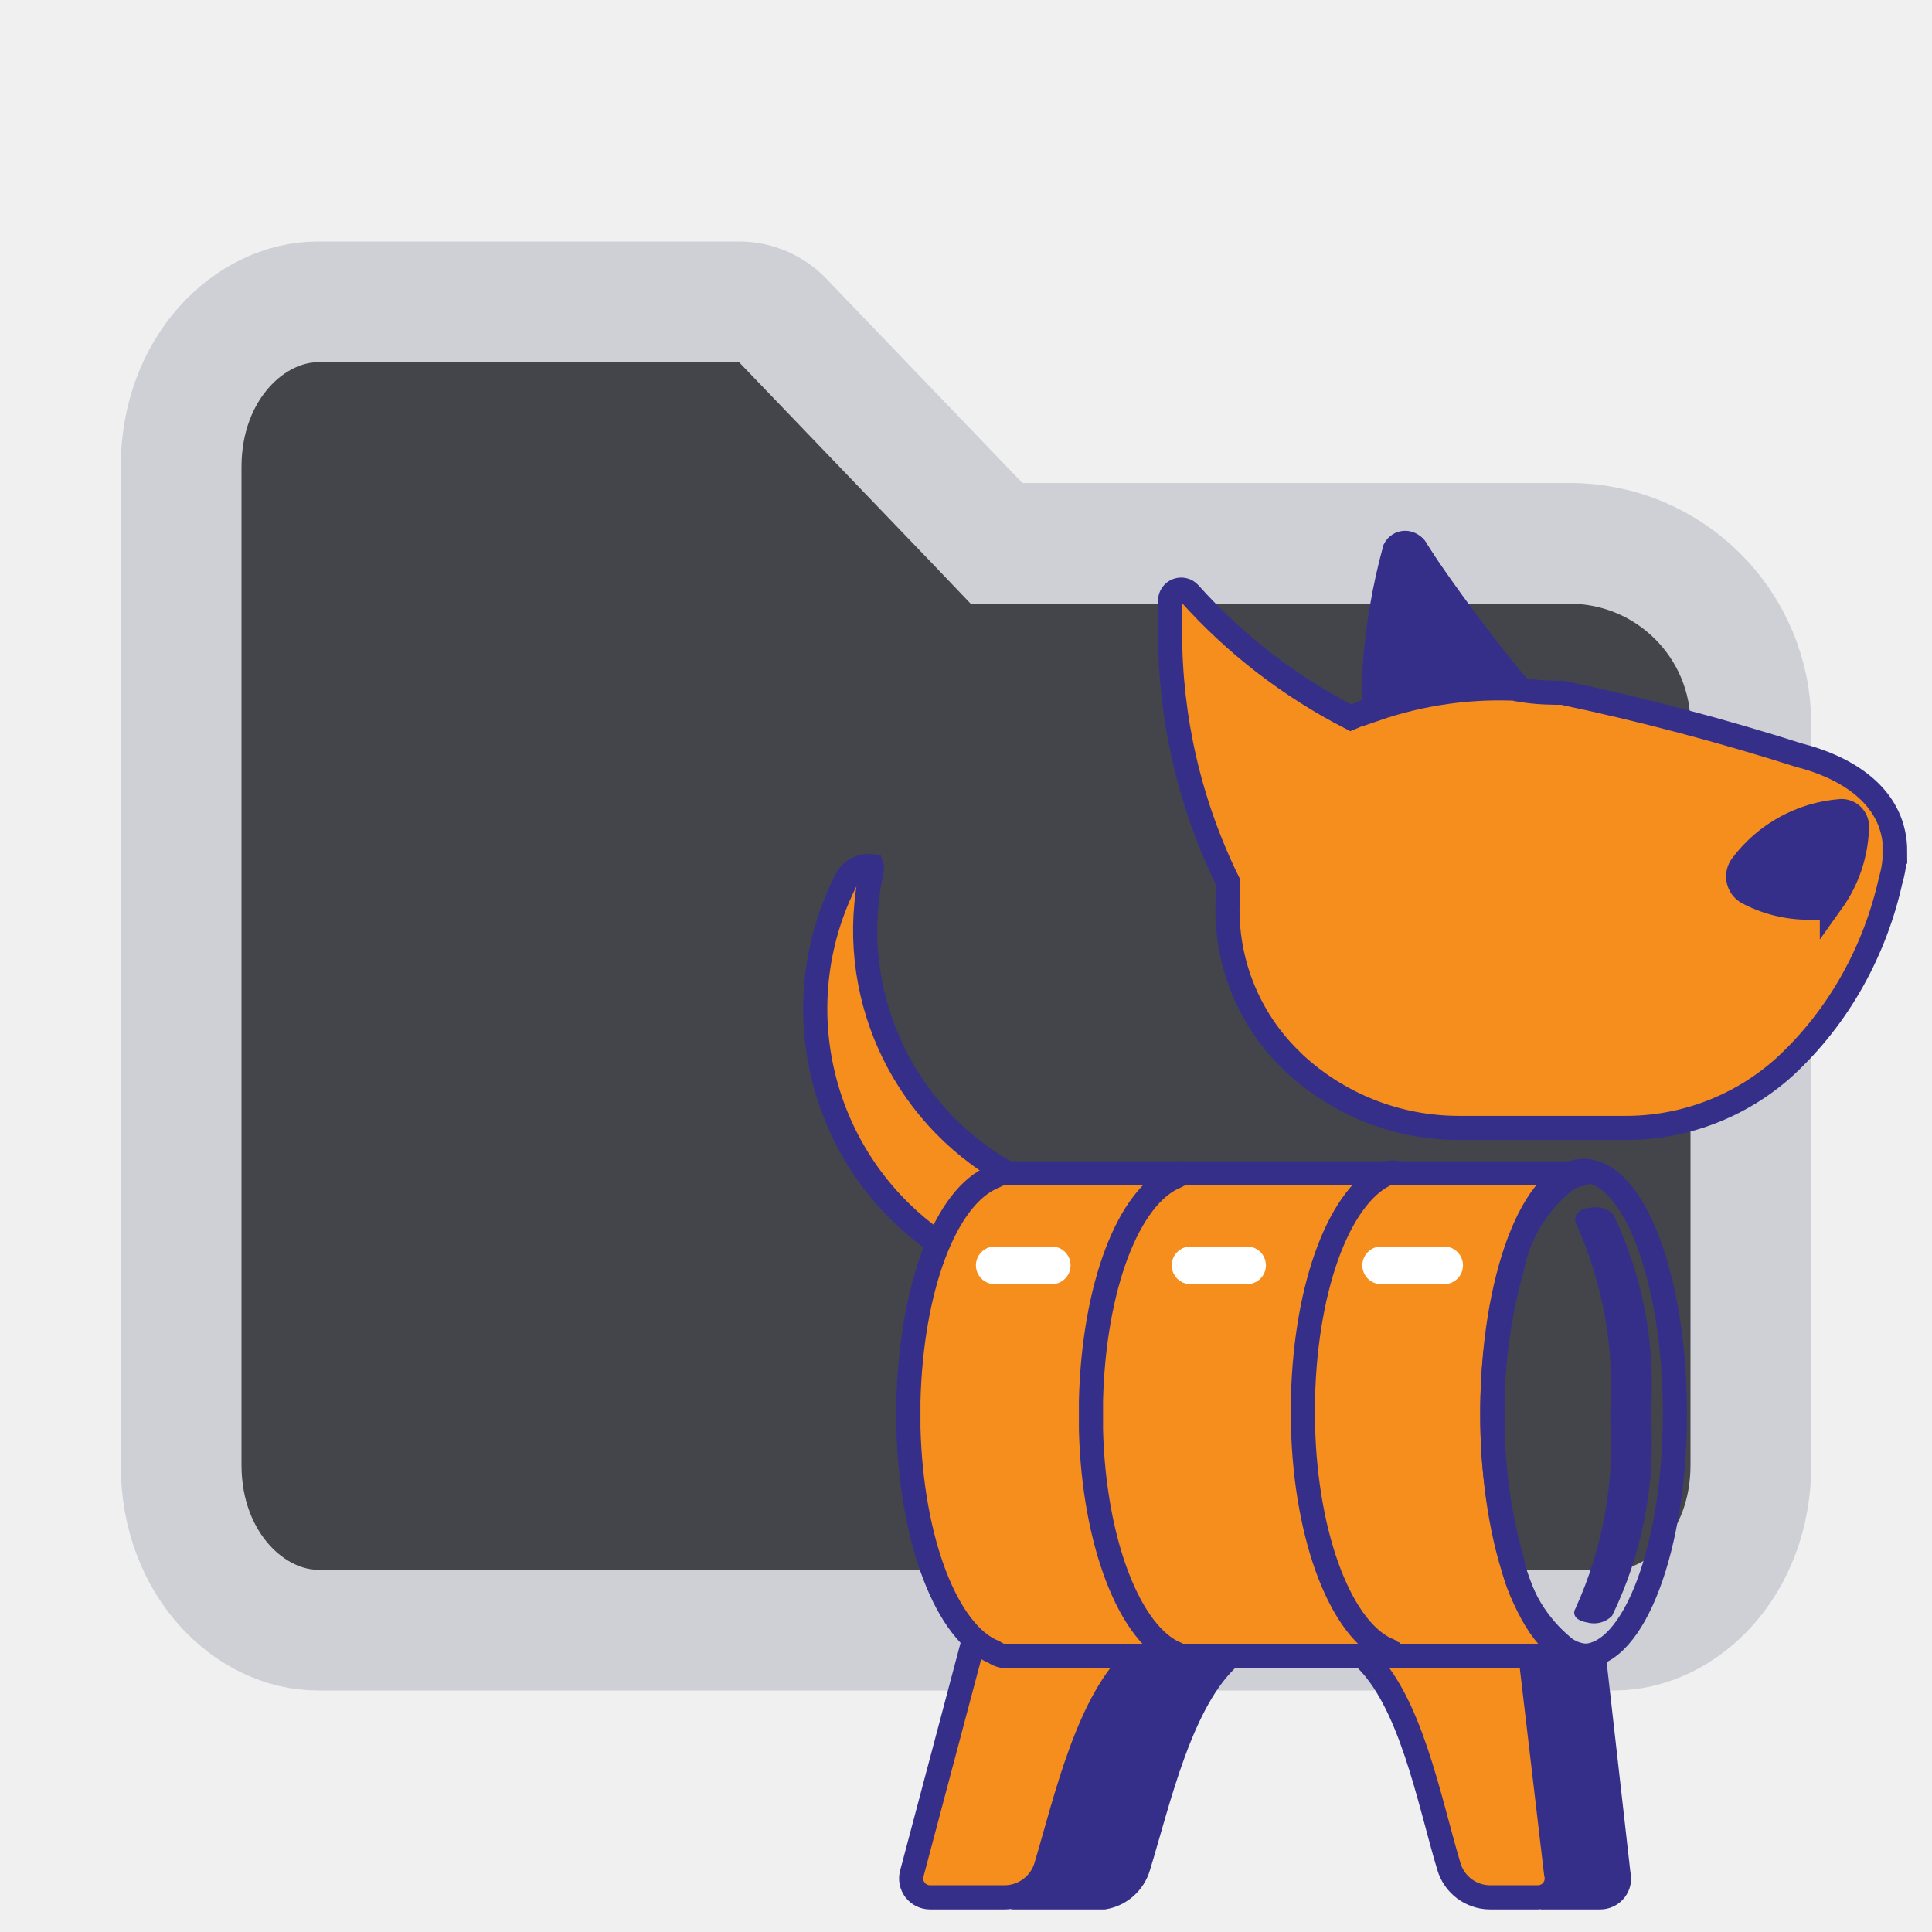
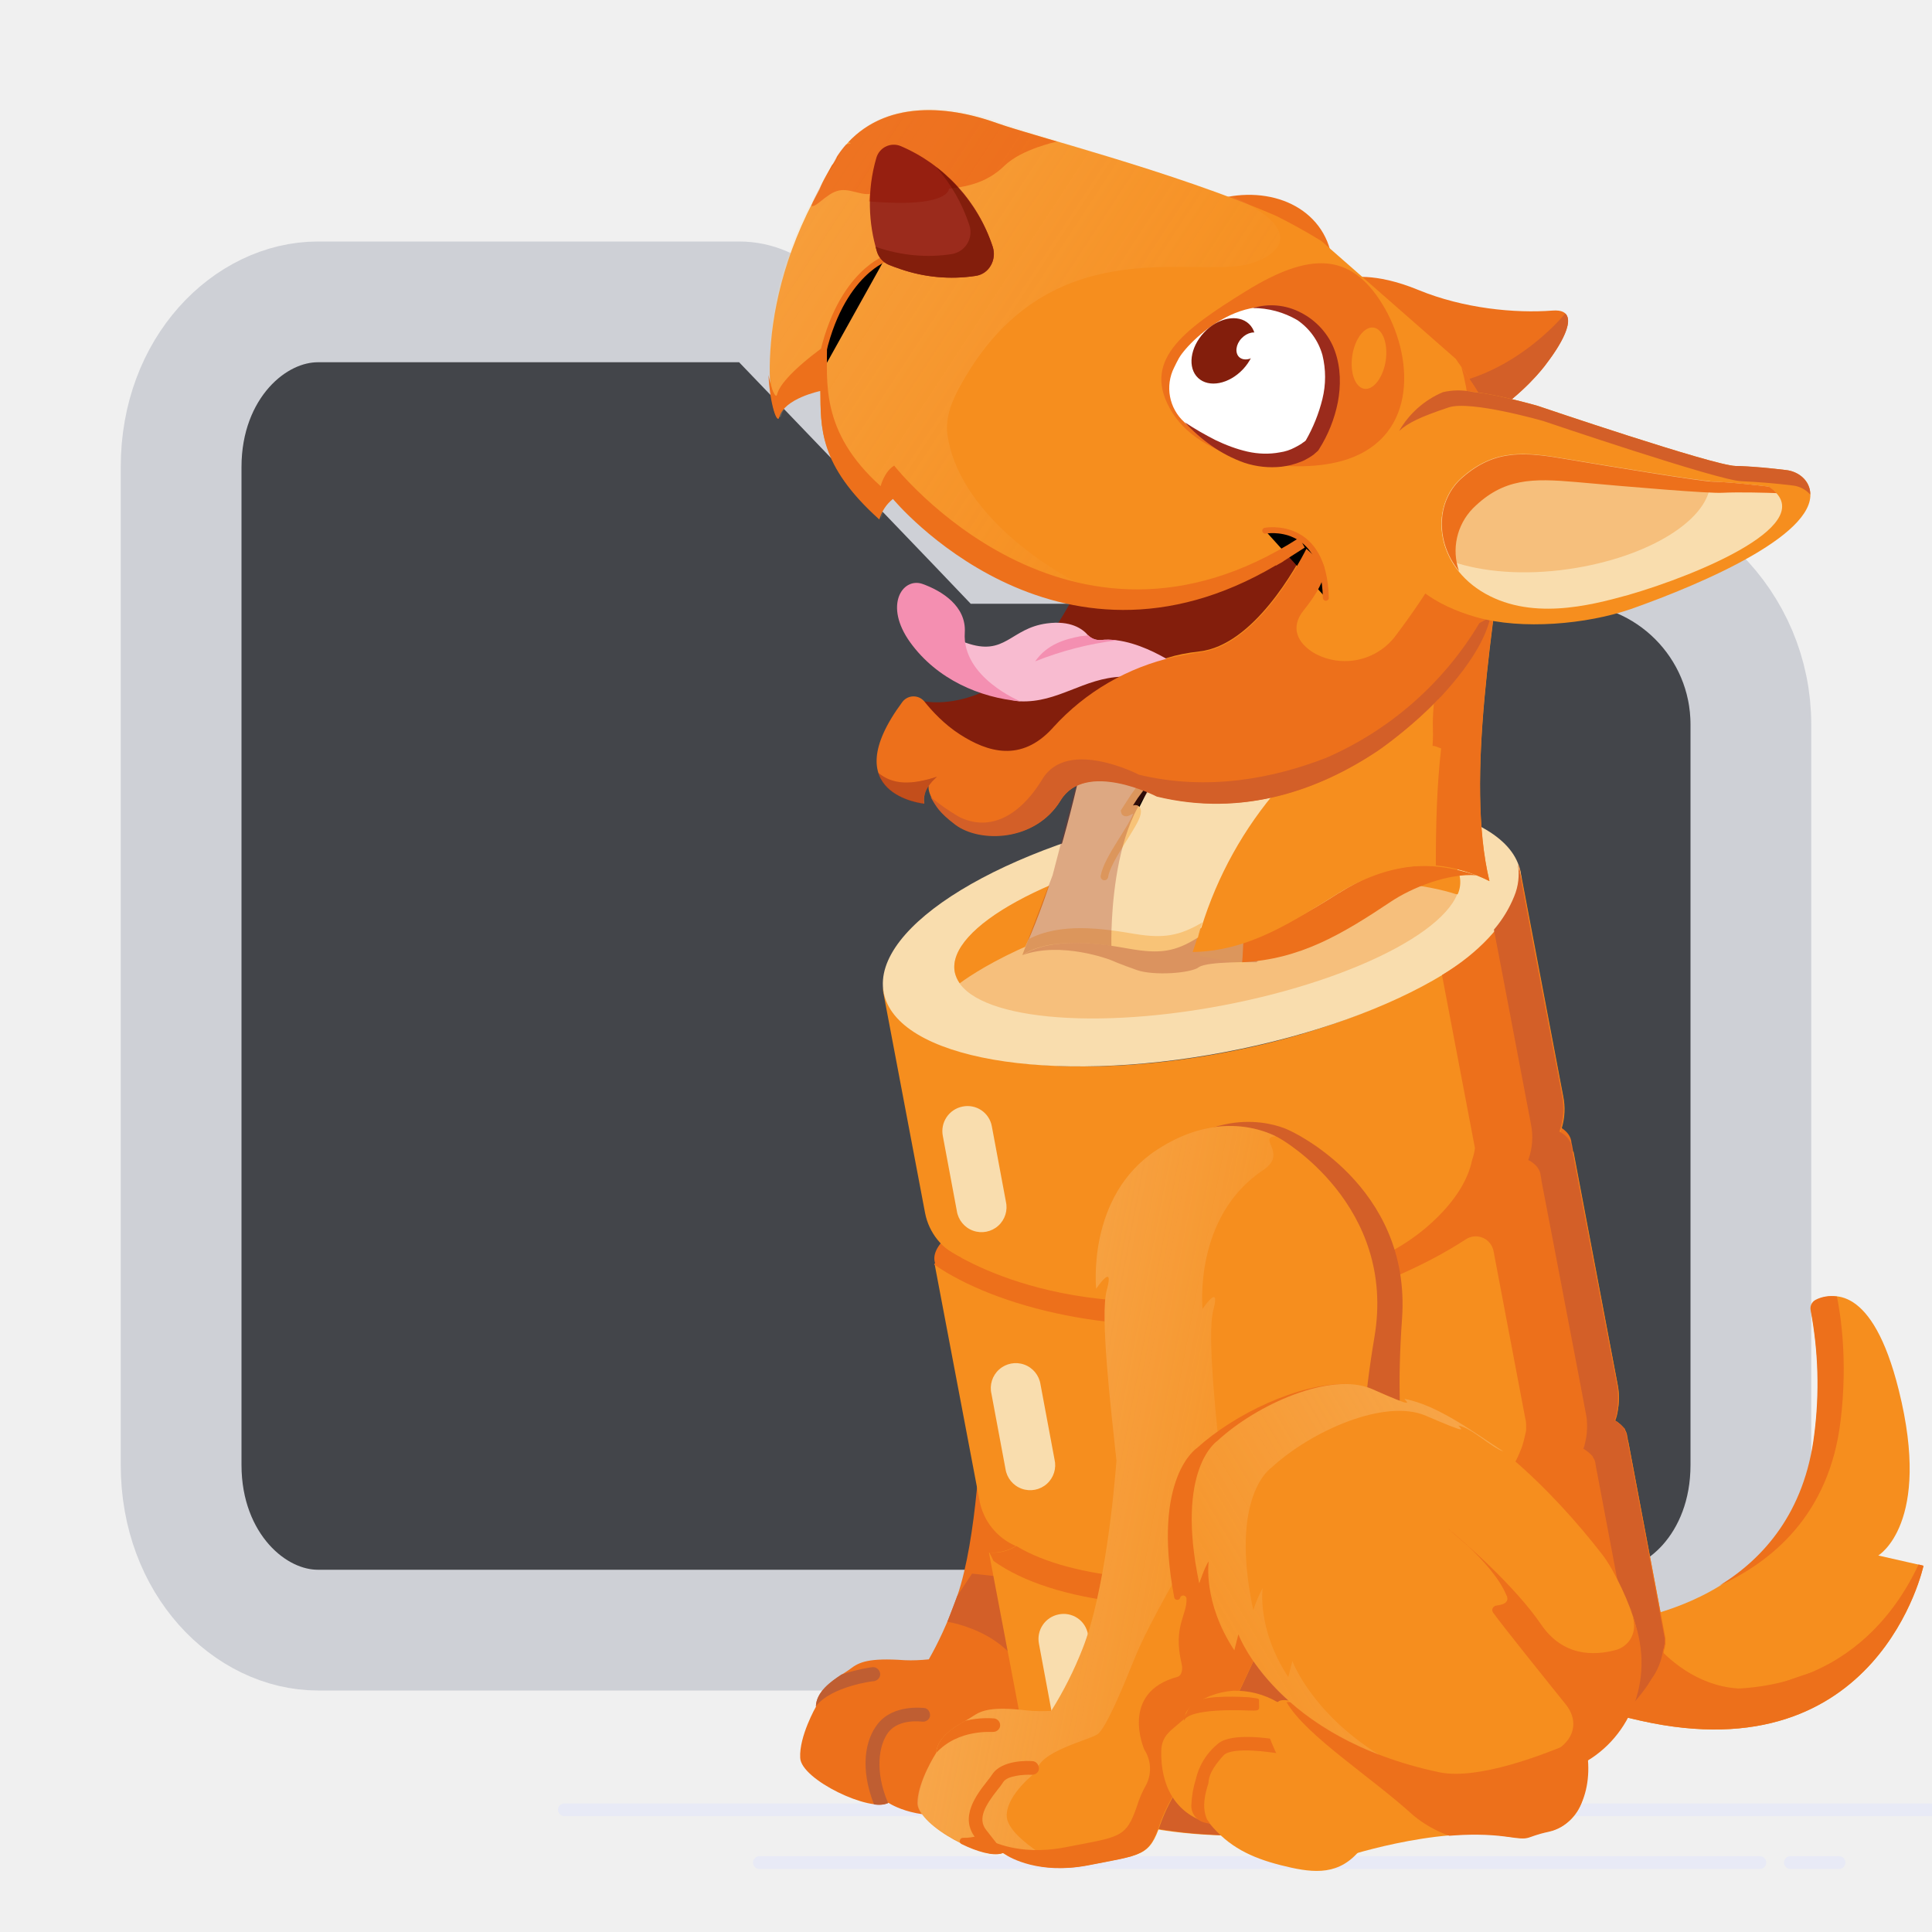
<svg xmlns="http://www.w3.org/2000/svg" viewBox="0 0 16 16" height="16" width="16">
+   <defs>
+     <linearGradient id="c" x1="104.325" y1="264.568" x2="149.004" y2="238.146" gradientUnits="userSpaceOnUse" gradientTransform="translate(4.608 -.503) scale(.05316)">
+       <stop stop-color="#F9DDAE" stop-opacity=".1" />
+       <stop offset="1" stop-color="#F9DDAE" stop-opacity=".3" />
+     </linearGradient>
+     <linearGradient id="b" x1="102.976" y1="244.819" x2="66.21" y2="237.789" gradientUnits="userSpaceOnUse" gradientTransform="translate(4.608 -.503) scale(.05316)">
+       <stop stop-color="#F9DDAE" stop-opacity=".1" />
+       <stop offset="1" stop-color="#F9DDAE" stop-opacity=".3" />
+     </linearGradient>
+     <linearGradient id="a" x1="103.921" y1="82.258" x2="39.672" y2="40.201" gradientUnits="userSpaceOnUse" gradientTransform="translate(4.608 -.503) scale(.05316)">
+       <stop stop-color="#F9DDAE" stop-opacity="0" />
+       <stop offset="1" stop-color="#F9DDAE" stop-opacity=".2" />
+     </linearGradient>
+   </defs>
  <path d="m8.106 4.346.147.154H13A1.5 1.5 0 0 1 14.5 6v6.133c0 .82-.568 1.367-1.133 1.367H2.633c-.565 0-1.133-.547-1.133-1.367V3.867c0-.82.568-1.367 1.133-1.367h3.489a.5.5 0 0 1 .36.154l1.624 1.692Z" fill="#43454A" stroke="#CED0D6" />
-   <path class="cls-1" d="M8.335 9.713a2.308 2.308 0 0 1-1.116-2.504.056.056 0 0 0 0-.036.208.208 0 0 0-.204.1 2.356 2.356 0 0 0 .8 3.052.828.828 0 0 1 .52-.612z" style="fill:#f68e1e;stroke:#362f8a;stroke-width:.2px;stroke-miterlimit:10" />
-   <path class="cls-2" d="M13.199 13.713h-.612l.264 2h.4a.156.156 0 0 0 .152-.196zm-4.496 1.744a.356.356 0 0 1-.328.256h.768a.36.36 0 0 0 .284-.252c.168-.548.352-1.384.76-1.744h-.732c-.408.356-.596 1.196-.752 1.74z" style="fill:#362f8a;stroke:#362f8a;stroke-width:.2px;stroke-miterlimit:10" />
-   <path class="cls-1" d="M12.675 13.713h-1.392c.4.36.552 1.2.716 1.744a.356.356 0 0 0 .34.256h.4a.156.156 0 0 0 .148-.196zm-4.572-.276-.552 2.08a.156.156 0 0 0 .152.196h.62a.36.36 0 0 0 .34-.256c.164-.548.348-1.384.76-1.744z" style="fill:#f68e1e;stroke:#362f8a;stroke-width:.2px;stroke-miterlimit:10" />
-   <path class="cls-1" d="M12.519 12.913a4.332 4.332 0 0 1-.16-1.2 4.364 4.364 0 0 1 .16-1.2 1.232 1.232 0 0 1 .444-.736.336.336 0 0 1 .188-.06H8.303a.24.24 0 0 0-.072.028c-.4.16-.684.92-.708 1.856v.224c.024.936.32 1.7.708 1.856a.204.204 0 0 0 .072.032h4.848a.336.336 0 0 1-.188-.06 1.232 1.232 0 0 1-.444-.74z" style="fill:#f68e1e;stroke:#362f8a;stroke-width:.2px;stroke-miterlimit:10" />
-   <path class="cls-3" d="M13.183 10.113a3.296 3.296 0 0 1 .288 1.6 3.296 3.296 0 0 1-.288 1.6" style="fill:none;stroke:#362f8a;stroke-width:.2px;stroke-miterlimit:10" />
-   <path class="cls-1" d="M15.695 7.053c0-.436-.364-.688-.8-.8a20.172 20.172 0 0 0-1.956-.516c-.08 0-.204 0-.348-.024a14 14 0 0 1-.868-1.164.096.096 0 0 0-.172 0 5.08 5.08 0 0 0-.168.996 2.084 2.084 0 0 0 0 .316l-.196.084A4.62 4.62 0 0 1 9.85 4.913a.092.092 0 0 0-.16.06v.26a4.684 4.684 0 0 0 .48 2.072v.104a1.732 1.732 0 0 0 .532 1.38l.02.02a2 2 0 0 0 1.356.532h1.368a1.96 1.96 0 0 0 1.336-.508 2.896 2.896 0 0 0 .564-.72 3.052 3.052 0 0 0 .312-.824.8.8 0 0 0 .032-.172v-.064zm-.524.4a.148.148 0 0 1-.108.064h-.08a1.084 1.084 0 0 1-.508-.124.152.152 0 0 1-.048-.228 1.132 1.132 0 0 1 .82-.448.128.128 0 0 1 .132.128 1.116 1.116 0 0 1-.208.624z" style="fill:#f68e1e;stroke:#362f8a;stroke-width:.2px;stroke-miterlimit:10" />
-   <path class="cls-4" d="M15.17 7.469a.148.148 0 0 1-.107.064h-.08a1.084 1.084 0 0 1-.508-.124.152.152 0 0 1-.048-.228 1.132 1.132 0 0 1 .82-.448.128.128 0 0 1 .132.128 1.116 1.116 0 0 1-.208.608z" style="fill:#362f8a;stroke-width:.4" />
-   <path class="cls-5" d="M11.935 10.633h-.472a.156.156 0 1 1 0-.308h.472a.156.156 0 1 1 0 .308zm-1.632 0h-.468a.156.156 0 0 1 0-.308h.468a.156.156 0 1 1 0 .308zm-1.568 0h-.472a.156.156 0 1 1 0-.308h.472a.156.156 0 0 1 0 .308z" style="fill:#fff;stroke-width:.4" />
-   <path class="cls-2" d="M11.735 4.56a.092.092 0 0 0-.168 0 7.908 7.908 0 0 0-.18 1.313 3.152 3.152 0 0 1 1.2-.168 8.46 8.46 0 0 1-.852-1.144z" style="fill:#362f8a;stroke:#362f8a;stroke-width:.2px;stroke-miterlimit:10" />
-   <path class="cls-3" d="M11.567 9.713a.204.204 0 0 0-.064 0c-.4.16-.688.92-.712 1.856v.244c.024.936.324 1.7.712 1.856a.176.176 0 0 0 .068.032M9.815 9.713a.24.24 0 0 0-.072.028c-.4.16-.684.92-.708 1.856v.244c.024.936.324 1.7.708 1.856a.204.204 0 0 0 .072.032" style="fill:none;stroke:#362f8a;stroke-width:.2px;stroke-miterlimit:10" />
-   <ellipse class="cls-3" cx="13.115" cy="11.705" rx=".756" ry="2.008" style="fill:none;stroke:#362f8a;stroke-width:.2px;stroke-miterlimit:10" />
-   <path class="cls-4" d="M13.363 10.06a.212.212 0 0 0-.208-.055c-.064 0-.108.048-.108.084a.052.052 0 0 0 0 .032 3.296 3.296 0 0 1 .288 1.6 3.296 3.296 0 0 1-.288 1.6c-.028.048 0 .1.1.116a.208.208 0 0 0 .204-.056 3.272 3.272 0 0 0 .32-1.668 3.272 3.272 0 0 0-.308-1.652z" style="fill:#362f8a;stroke-width:.4" />
+   <path d="M4.674 14.988h11.31m-9.695.437h8.285m.253 0h.403" stroke="#e8eaf6" stroke-width=".106" stroke-miterlimit="10" stroke-linecap="round" />
+   <path d="M13.274 13.445s1.577-.078 1.754-1.563a3.286 3.286 0 0 0-.03-1.028.08.08 0 0 1 .04-.085c.13-.065.468-.137.687.744.276 1.106-.17 1.369-.17 1.369l.375.085s-.37 1.724-2.339 1.284c-1.97-.44-.317-.806-.317-.806z" fill="#f68e1e" style="stroke-width:.053" />
+   <path d="M12.8 13.612c.125.093.388.195.866.304 1.414.314 2-.481 2.223-.96l.04.011s-.368 1.724-2.338 1.284c-1.154-.26-1.065-.492-.792-.639zm2.413-2.874c.027.136.092.522.03 1.027-.092.779-.57 1.168-1.003 1.366.362-.222.706-.604.785-1.253a3.286 3.286 0 0 0-.03-1.027.08.08 0 0 1 .04-.086.28.28 0 0 1 .178-.027c0-.003 0 0 0 0z" fill="#ed701b" style="stroke-width:.053" />
+   <path d="M13.55 13.404s.444.813 1.25.516c.805-.297-.26.286-.26.286l-.659.004-.624-.092s-.27-.28-.27-.294c0-.014.32-.376.32-.376zm-6.793.731c.003-.164.222-.263.29-.318.068-.051.147-.089.444-.068.065.003.133 0 .201-.007.072-.126.157-.3.236-.526.163-.474.198-1.331.204-1.567-.071-.447-.194-1.198-.15-1.41.051-.242-.089-.003-.089-.003s-.116-.761.444-1.174c.564-.413 1.021-.14 1.021-.14s.987.498.853 1.6c-.133 1.107.038 1.264-.071 1.534-.11.273-.17.303-.17.303s-.14-.218-.22-.303c-.078-.086.12.184.042.413-.079.228-.24.29-.24.29l-.01-.038c-.123.359-.293.734-.379.963-.133.348-.027.478.014.512l-.068-.048c.02.106-.079.243-.079.243a.168.168 0 0 0-.099-.14l-.15.058a1.51 1.51 0 0 0-.143.32c-.079.274-.133.26-.577.37-.447.109-.703-.069-.703-.069-.147.082-.724-.191-.731-.372-.01-.178.13-.423.13-.423z" fill="#ed701b" style="stroke-width:.053" />
+   <path d="M7.846 13.431s.631.093.69.635c.037.366-.342.683-.342.683l.515.215s.396-.877.434-.922c.037-.044.416-.56.416-.56l-.76-.368-.749-.082-.122.184Z" fill="#d35f28" style="stroke-width:.053" />
+   <path d="M7.637 14.258c-.003 0-.19-.028-.28.088-.078.103-.116.318-.003.584v.003a.205.205 0 0 1-.116.01c-.116-.296-.075-.532.03-.665.13-.167.376-.133.387-.133.03.003.05.034.047.065-.003.03-.034.051-.065.048zm-.88-.127c.003-.12.123-.205.211-.263.13-.044.25-.061.256-.061.031-.003.058.017.065.051.004.03-.017.058-.051.065-.003-.003-.358.044-.481.208z" fill="#bf5e32" style="stroke-width:.053" />
+   <path d="M10.942 12.94c1.456-.275 2.59-.749 2.53-1.058-.058-.31-1.286-.337-2.742-.062-1.456.276-2.59.75-2.53 1.06.058.309 1.286.336 2.742.06zm-.46-2.434c1.456-.275 2.589-.75 2.53-1.059-.058-.309-1.286-.336-2.742-.06-1.456.275-2.59.749-2.53 1.058.058.31 1.285.337 2.742.061z" fill="#ed701b" style="stroke-width:.053" />
+   <path d="M7.433 8.406a.5.5 0 0 1-.127-.235l.355 1.874a.505.505 0 0 0 .297.369h.004l-.01.006a.388.388 0 0 1-.212.048l.372 1.96a.51.51 0 0 0 .3.375l-.01.007a.389.389 0 0 1-.212.048l.325 1.71s.013.034.058.086c.304.47 1.379.672 2.615.47.007 0 .017 0 .024-.003 0 0 .29-.054.297-.058 1.222-.263 2.15-.846 2.26-1.393a.602.602 0 0 0 .024-.099l-.311-1.645a.377.377 0 0 1-.225.038l-.01-.004.003-.003a.54.54 0 0 0 .147-.489l-.366-1.932a.378.378 0 0 1-.225.038l-.01-.004.003-.003a.536.536 0 0 0 .147-.488l-.362-1.905a.487.487 0 0 1-.03.266c-.106.294-.448.553-.86.765h-.004c-.417.215-.953.4-1.55.512-.598.113-1.16.14-1.629.092h-.003c-.457-.048-.87-.167-1.075-.403Z" fill="#f68e1e" style="stroke-width:.053" />
+   <path d="M10.143 8.713c1.456-.275 2.553-.943 2.449-1.492-.104-.548-1.368-.77-2.824-.494-1.457.276-2.553.944-2.45 1.492.105.548 1.37.77 2.825.494z" fill="#f9ddae" style="stroke-width:.053" />
+   <path d="M10.123 8.327c1.154-.219 2.033-.696 1.963-1.067-.07-.37-1.062-.493-2.217-.275-1.154.218-2.033.696-1.962 1.066.07.37 1.062.494 2.216.276z" fill="#f6bf7c" style="stroke-width:.053" />
+   <path d="M7.907 8.051c.007.031.02.062.041.092.178-.13.758-.498 1.95-.723 1.46-.277 2.147-.017 2.153-.017.007.003.014.003.021.003a.248.248 0 0 0 .017-.147c-.061-.324-.823-.457-1.779-.345-.146.018-.3.041-.464.072-1.143.225-2.01.697-1.939 1.065z" fill="#f68e1e" style="stroke-width:.053" />
+   <path d="m8.214 9.328.116.621a.207.207 0 1 1-.406.079l-.116-.621a.207.207 0 0 1 .164-.243.204.204 0 0 1 .242.164zm.403 2.137.116.621a.207.207 0 1 1-.406.079l-.116-.621a.207.207 0 1 1 .406-.079zm.393 2.069.116.621a.207.207 0 1 1-.406.079l-.116-.622a.207.207 0 0 1 .163-.242.204.204 0 0 1 .243.164z" fill="#f9ddae" style="stroke-width:.053" />
+   <path d="M8.194 12.858a.367.367 0 0 0 .212-.048l.01-.007c.454.277 1.369.362 2.369.198l.02-.003c.052-.007.236-.045.284-.055l.017-.003a6.74 6.74 0 0 0 .495-.127 1.83 1.83 0 0 0 .44-.198c.024-.013.048-.03.069-.044.003-.003.006-.007.01-.007a.403.403 0 0 0 .058-.044.092.092 0 0 0 .027-.024c.014-.01.027-.024.041-.034.017-.014.03-.027.048-.041.007-.007.017-.014.024-.024l.068-.068.02-.02.041-.049c.007-.006.014-.017.021-.023.014-.018.024-.035.034-.048.004-.007.01-.014.014-.024.013-.024.03-.048.04-.072.018-.034.031-.068.045-.102.007-.017.01-.034.017-.055a61.271 61.271 0 0 1 .017-.072c.004-.013.004-.027.004-.04 0-.024 0-.052-.007-.076l-.263-1.386a.15.15 0 0 0-.229-.099c-.355.232-.833.437-1.386.58h.007c-.017.004-.03.008-.048.01l-.027.008-.232.044-.045.01h-.006c-.004 0-.024.004-.034.004-1.103.18-2.14-.103-2.633-.447l.076-.113s-.024.007-.004-.037c0 0 .874.658 2.458.396l.02-.004c.052-.007.236-.044.284-.055l.017-.003c.17-.038.413-.096.574-.143.27-.082.522-.219.723-.413.168-.16.273-.328.307-.492a.51.51 0 0 0 .024-.099l-.273-1.434c.297-.18.523-.416.605-.648a.48.48 0 0 0 .03-.267l.004.014.126.669.236 1.236c.02.102.01.205-.024.297h.003c.096.051.099.12.099.12l.007.04v.004l.007.034.109.573.198 1.038.055.287s.02.099 0 .218a.309.309 0 0 1-.02.075.123.123 0 0 1 .033.024c.007.004.014.01.017.014a.764.764 0 0 0 .024.024.016.016 0 0 1 .007.014c.014.024.017.044.017.044l.007.041.007.034.304 1.611v.045c0 .003 0 .007-.004.01v.007c0 .007-.003.01-.003.017 0 .004-.004.007-.004.01l-.003.014a.527.527 0 0 1-.096.236c-.003.003-.003.006-.006.01-.01.013-.018.027-.028.044a1.376 1.376 0 0 1-.102.13l-.007.007a.317.317 0 0 1-.048.048l-.01.01c-.017.013-.03.03-.048.044a.032.032 0 0 1-.014.01c-.017.018-.037.031-.054.048-.004.004-.007.004-.007.007a2.53 2.53 0 0 1-.314.219h-.003a1.516 1.516 0 0 1-.09.05l-.003.004-.092.051a.88.88 0 0 0 .219-.4v-.002a.322.322 0 0 0 .01-.161l-.058-.314-.202-1.069a.15.15 0 0 0-.228-.099c-.27.178-.611.338-1.004.468a3.23 3.23 0 0 1-.379.126h.007l-.048.01-.027.008-.232.044-.045.01h-.007c-.003 0-.023.004-.034.004-1.113.18-2.113.061-2.601-.29z" fill="#ed701b" style="stroke-width:.053" />
+   <path d="M13.376 14.21a.044.044 0 0 0 .01-.014.194.194 0 0 0 .028-.044c.003-.004.003-.007.006-.01a.545.545 0 0 0 .096-.236l.003-.014c0-.003.004-.007.004-.01.003-.007.003-.014.003-.017v-.007c0-.003 0-.007.004-.01v-.045l-.304-1.61-.007-.035-.007-.041s0-.02-.017-.044l-.007-.014s0-.003-.003-.003c-.004-.004-.007-.01-.014-.014l-.007-.007c-.003-.003-.01-.01-.017-.014a.678.678 0 0 1-.034-.024c.01-.023.014-.05.02-.075.024-.12 0-.218 0-.218l-.054-.287-.198-1.038-.11-.573-.006-.034v-.004l-.007-.04s-.003-.07-.099-.12h-.003a.548.548 0 0 0 .023-.297l-.235-1.236-.072-.376a.997.997 0 0 0 .168-.276.48.48 0 0 0 .03-.266l.004.013.126.67.236 1.235c.02.103.01.205-.024.297h.003c.096.051.099.12.099.12l.007.04v.004l.007.034.109.574.198 1.038.055.286s.02.1 0 .219a.306.306 0 0 1-.02.075.123.123 0 0 1 .033.024c.007.003.014.01.017.013a.764.764 0 0 1 .024.024c.004.004.007.007.007.014.014.024.017.044.017.044l.007.041.007.034.304 1.612v.044c0 .004 0 .007-.004.01v.007c0 .007-.003.01-.003.017 0 .004-.004.007-.004.01l-.003.014a.526.526 0 0 1-.096.236c-.003.003-.003.007-.006.01l-.028.044c-.003.004-.007.007-.01.014a1.375 1.375 0 0 1-.092.116l-.007.007a.318.318 0 0 1-.048.048.66.66 0 0 0-.01.01c-.017.014-.03.03-.048.044a.045.045 0 0 1-.013.01c-.018.018-.038.031-.055.049-.004.003-.007.003-.007.006l-.044.035.068-.09z" fill="#d35f28" style="stroke-width:.053" />
+   <path d="m9.938 7.918.366.068.007-.174-.4-.099c-.003 0 .03.072.027.205z" fill="#f8c377" style="stroke-width:.053" />
+   <path d="m9.911 7.853.024-.075c-.007.024-.014.051-.024.075z" fill="#f8c377" style="stroke-width:.053" />
+   <path opacity=".3" d="m8.464 7.911.413-.522.61.034 1.694-.314-.775.86s-.41-.01-.478.041c-.068.051-.375.072-.512.024-.137-.048-.222-.085-.222-.085s-.406-.157-.73-.038z" fill="#9b2b1c" style="stroke-width:.053" />
+   <path d="M11.089 7.396c.382-.243.724-.284 1.14-.147-.239-.02-.543.106-.71.218-.41.274-.755.478-1.232.502.006-.061.006-.116.01-.174.276-.089.553-.246.792-.4z" fill="#ed701b" style="stroke-width:.053" />
+   <path d="M12.482 4.248c-.1.86-.352 2.212-.147 3.049-.423-.215-.857-.14-1.243.095-.386.24-.747.485-1.215.492.03-.082.051-.167.082-.246-.191.123-.318.133-.57.092-.25-.04-.618-.105-.881.062.294-.639.304-.936.55-1.676.245-.741 2.597-1.65 3.424-1.868Z" fill="#f68e1e" style="stroke-width:.053" />
+   <path d="m9.925 7.754.024-.075c-.007.024-.017.048-.024.075z" fill="#f9ddae" style="stroke-width:.053" />
+   <path d="m10.358 5.651.59-.45c.025.102.052.198.073.307a3.337 3.337 0 0 0-.54.727c-.092.188-.065.167-.136.318.088-.017.167-.02.252-.035a3.212 3.212 0 0 0-.648 1.165c-.192.12-.321.136-.57.092-.25-.041-.622-.103-.881.054.222-.508.355-1.014.505-1.683.03-.133.12-.423.167-.505.318-.553.908.1 1.188.01z" fill="#f9ddae" style="stroke-width:.053" />
+   <path d="M9.396 7.734c.239.04.372.017.563-.096-.014.041-.03.082-.038.126-.19.12-.317.137-.57.093-.249-.045-.631-.103-.887.054.013-.044.034-.088.054-.133.266-.14.611-.089.878-.044z" fill="#f8c377" style="stroke-width:.053" />
+   <path d="M9.628 6.303a3.32 3.32 0 0 0-.232.29c-.048.072-.048.076-.082.127.006.044.12-.082.102.017-.02.099-.246.372-.27.522" stroke="#f8c377" stroke-width=".062" stroke-miterlimit="10" stroke-linecap="round" />
+   <path d="M11.935 6.198c-.023-.007-.047-.021-.071-.021.01-.164-.007-.136.01-.345.017-.208.13-.638.232-.874-.055-.085-.11-.153-.164-.232.01-.072.017-.147.028-.222-.72.222-1.42.492-2.107.803.83-.451 1.72-.792 2.622-1.069-.11.877-.352 2.216-.15 3.059a1.257 1.257 0 0 0-.444-.13c0-.32.007-.645.044-.97z" fill="#ed701b" style="stroke-width:.053" />
+   <path opacity=".3" d="M10.932 5.648s-.427.635-1.096.72c-.67.086-.632 1.465-.632 1.465-.361-.055-.597-.014-.737.075l.25-.659.255-.976s.12-.499.178-.611c.058-.113 1.782-.014 1.782-.014z" fill="#9b2b1c" style="stroke-width:.053" />
+   <path d="M11.17 2.302s.206-.054.578.1c.372.153.799.194 1.11.17.31-.024-.042.427-.042.427s-.498.737-1.618.833c-1.12.095-.027-1.53-.027-1.53z" fill="#ed701b" style="stroke-width:.053" />
+   <path d="M12.816 2.999s.246-.31.147-.403c-.003.003-.495.618-1.222.608-.73-.007-.768.215-.768.215l.065.413c.047.003.102.003.163 0 1.117-.096 1.615-.833 1.615-.833z" fill="#d35f28" style="stroke-width:.053" />
+   <path d="M7.655 5.808s.774.168 1.307-1.017c.509-1.13 2.315-.69 2.315-.69l.006 1.267-1.396.53-1.03.344-.544.331-.597-.39Z" fill="#831e0c" style="stroke-width:.053" />
+   <path d="M10.541 2.993c.426-.242.613-.717.418-1.06-.195-.341-.699-.422-1.125-.18-.425.244-.612.718-.417 1.06.195.343.698.423 1.124.18z" fill="#ed701b" style="stroke-width:.053" />
+   <path d="M10.143 2.652c.253-.145.37-.42.258-.615-.111-.195-.407-.236-.66-.091-.255.145-.37.42-.26.615.112.195.408.235.662.09z" fill="#fff" style="stroke-width:.053" />
+   <path d="M9.882 2.284c.108-.062.165-.166.127-.233-.039-.068-.157-.072-.265-.01-.109.061-.165.166-.127.233.038.067.157.071.265.01z" fill="#831e0c" style="stroke-width:.053" />
+   <path d="M10.972 2.302c.021-.11-.011-.21-.073-.222-.06-.011-.127.07-.148.18-.021.112.012.211.073.223.06.011.127-.07.148-.18z" fill="#f68e1e" style="stroke-width:.053" />
+   <path d="M6.934 1.295c.29-.44.826-.454 1.321-.276.27.099 1.465.4 2.318.771.09.045.219.113.369.205l1.113.976c.051.072.099.144.143.216.622.949.051 2.143.051 2.143a2.076 2.076 0 0 1-1.426 1.01c-.01.004-.02.004-.035.008a2.346 2.346 0 0 1-1.43-.198l-.041.003-.888.413-.57-.293-.44-.287.123-.123.212.17c.283.427.914.43 1.222.031l.085-.112-.01-.11.106-.01c.204-.252.375-.392.775-.437.45-.05.805-.703.884-.857.003-.01-.007-.017-.014-.01-1.98 1.345-3.407-.403-3.407-.403a.336.336 0 0 0-.113.171c-.505-.454-.484-.765-.488-1.065 0 0-.3.061-.341.218-.038.137-.277-.79.335-1.88.026-.079.075-.147.109-.212 0 .003-.004.007-.004.01a.3.3 0 0 0 .041-.072z" fill="#f68e1e" style="stroke-width:.053" />
+   <path d="M10.478 4.395s.488-.092.502.556" stroke="#ed701b" stroke-width=".049" stroke-miterlimit="10" stroke-linecap="round" />
+   <path d="M9.119 5.3a.13.13 0 0 1-.11-.041c-.044-.051-.143-.123-.34-.096-.304.041-.342.277-.67.16-.403-.143.13.472.448.485.317.014.525-.194.846-.204.321-.01.645-.09.645-.09l-.085.072c.003 0-.396-.32-.734-.286z" fill="#f8bbd0" style="stroke-width:.053" />
+   <path d="M8.45 5.808s-.485-.198-.46-.57c.013-.218-.189-.345-.353-.403-.163-.054-.32.178-.099.485.222.307.577.458.912.488z" fill="#f48fb1" style="stroke-width:.053" />
+   <path d="M7.474 5.812a.116.116 0 0 1 .18-.004c.065.082.168.192.294.273.232.15.509.233.768-.05l.007-.008a1.917 1.917 0 0 1 1.004-.583c.006 0 .136-.028.208-.038.45-.051.806-.703.884-.857l.096.086s.177.054-.116.42c-.12.146-.052.276.085.358a.524.524 0 0 0 .676-.147 6.13 6.13 0 0 0 .375-.556s.4-.837.168-1.666l.102.15c.621.949.051 2.144.051 2.144a2.197 2.197 0 0 1-.28.382s-.99 1.219-2.393.878c0 0-.59-.308-.799.034-.208.341-.665.348-.87.198-.205-.15-.246-.308-.215-.331.03-.024-.062.044-.045.16-.003 0-.75-.075-.18-.843z" fill="#ed701b" style="stroke-width:.053" />
+   <path d="M8.948 5.269c.02-.003.041-.003.065-.007a.136.136 0 0 0 .106.038.55.55 0 0 1 .13.003 2.725 2.725 0 0 0-.676.174c.099-.143.249-.184.375-.208z" fill="#f48fb1" style="stroke-width:.053" />
+   <path d="M6.948 1.283c.29-.44.826-.454 1.321-.276.014.007 1.417.45 1.83.584.096.03.191.068.277.123.447.266.13.44-.069.481-.491.092-1.638-.273-2.341.976-.076.133-.14.28-.12.427.082.604.796 1.178 1.533 1.427-1.195.034-1.966-.908-1.966-.908a.333.333 0 0 0-.113.17c-.505-.453-.485-.764-.488-1.064 0 0-.3.061-.342.218-.037.137-.32-.835.332-1.91.02-.064.078-.118.112-.183 0 .004-.003.007-.003.01a.771.771 0 0 0 .037-.075z" fill="url(#a)" style="fill:url(#a);stroke-width:.053" />
+   <path d="M7.327 2.145s-.434.157-.55.987" stroke="#ed701b" stroke-width=".049" stroke-miterlimit="10" />
+   <path d="M6.436 3.265c.04-.157.413-.413.413-.413.003.304-.062.72.444 1.174 0 0 .03-.12.112-.17 0 0 1.438 1.833 3.356.597l-.007-.014.051.096-.177.113s0 .003-.003.003c-.01.007-.024.014-.035.02l-.024.014v-.003c-1.826 1.079-3.171-.55-3.171-.55a.335.335 0 0 0-.113.17c-.505-.453-.484-.764-.488-1.064 0 0-.3.061-.341.218-.014.058-.075-.089-.089-.351.027.136.062.201.072.16z" fill="#ed701b" style="stroke-width:.053" />
+   <path d="M7.262 2.08a.18.18 0 0 0 .099.113c.03.014.061.024.092.034.208.072.423.089.625.058a.184.184 0 0 0 .143-.242 1.365 1.365 0 0 0-.761-.833.15.15 0 0 0-.202.096c-.081.273-.064.553.004.774Z" fill="#9b2b1c" style="stroke-width:.053" />
+   <path d="M7.258 2.046c.209.072.424.09.625.058a.184.184 0 0 0 .144-.242 1.37 1.37 0 0 0-.274-.478c.222.174.386.41.468.659.034.11-.03.229-.143.242a1.31 1.31 0 0 1-.625-.058c-.03-.01-.061-.024-.092-.034a.172.172 0 0 1-.1-.113l-.01-.037c.004 0 .004.003.007.003z" fill="#831e0c" style="stroke-width:.053" />
+   <path opacity=".3" d="M7.757 6.433c.014-.003-.126.089-.106.225 0 0-.31-.034-.379-.259.126.106.284.099.485.034z" fill="#9b2b1c" style="stroke-width:.053" />
+   <path opacity=".3" d="M7.757 6.433c.014-.003-.126.089-.106.225 0 0-.31-.034-.379-.259.126.106.284.099.485.034z" fill="#9b2b1c" style="stroke-width:.053" />
+   <path d="m12.342 5.112-.09.048a2.76 2.76 0 0 1-1.269 1.116c-.437.17-.98.277-1.55.14 0 0-.59-.307-.799.034-.208.342-.464.43-.693.314a1.82 1.82 0 0 1-.235-.164c.05.082.065.123.205.23.204.153.662.142.87-.199.208-.341.799-.034.799-.034.717.174 1.348-.058 1.826-.376.072-.047.314-.232.488-.413.007-.006.01-.013.018-.017l.003-.003c.003-.004.007-.01.014-.014l.003-.003c.297-.321.386-.54.41-.66z" fill="#d35f28" style="stroke-width:.053" />
+   <path d="M14.984 4.04c-.024-.082-.106-.137-.191-.147a5.5 5.5 0 0 0-.42-.034c-.181-.003-1.639-.498-1.639-.498s-.607-.178-.785-.113c-.177.065-.642.403-.454 1.212.089.375.41.56.734.652.376.106.912.058 1.277-.068.61-.215 1.59-.639 1.478-1.004z" fill="#f68e1e" style="stroke-width:.053" />
+   <path d="M14.646 4.03s-.304-.038-.468-.041c-.106-.004-.754-.11-1.201-.185-.352-.061-.598-.085-.867.15-.267.23-.23.697.153.94.4.252.901.122 1.219.034.594-.171 1.618-.601 1.164-.898z" fill="#f9ddae" style="stroke-width:.053" />
+   <path d="M12.028 4.651c.245.085.59.116.962.062.666-.096 1.175-.414 1.175-.728-.133-.01-.755-.112-1.188-.184-.352-.061-.598-.085-.867.15-.195.168-.226.461-.082.7z" fill="#f6bf7c" style="stroke-width:.053" />
+   <path d="M14.984 4.04a.149.149 0 0 1 .007.055.228.228 0 0 0-.15-.075 5.615 5.615 0 0 0-.42-.035c-.181-.003-1.639-.498-1.639-.498s-.604-.174-.785-.113c-.236.079-.335.127-.41.195a.76.76 0 0 1 .362-.321.557.557 0 0 1 .242-.003l.1.013c.218.038.443.103.443.103s1.458.495 1.639.498c.12 0 .307.02.42.034.085.01.164.062.191.147Z" fill="#d35f28" style="stroke-width:.053" />
+   <path d="M12.198 4.21c.253-.252.495-.249.854-.218.45.041 1.106.096 1.212.089.14-.007.382 0 .45.003-.017-.017-.037-.037-.065-.054 0 0-.303-.038-.467-.041-.106-.004-.755-.11-1.202-.185-.352-.061-.597-.085-.867.15-.215.185-.232.523-.03.776a.505.505 0 0 1 .115-.52zm-1.881-1.798c-.529.327-.874.583-.607 1.007.266.423 1.037.522 1.447.385.59-.198.553-.86.29-1.287-.263-.426-.6-.433-1.13-.105Z" fill="#ed701b" style="stroke-width:.053" />
+   <path d="M11.476 2.987c.02-.14-.024-.262-.1-.274-.077-.011-.156.093-.177.233-.021.14.024.262.1.274.076.011.155-.093.177-.233z" fill="#f68e1e" style="stroke-width:.053" />
+   <path d="M10.894 2.732c-.467-.48-1.041.079-1.13.233-.013.024-.027.05-.04.078a.38.38 0 0 0 .085.454l.003.004c.25.218.734.416 1.034.208.076-.051.355-.656.048-.977z" fill="#fff" style="stroke-width:.053" />
+   <path d="M10.294 3.058c.116-.124.138-.293.049-.376-.09-.084-.256-.052-.372.072-.116.124-.138.292-.049.376.09.084.256.051.372-.072z" fill="#831e0c" style="stroke-width:.053" />
+   <path d="M10.417 2.928c.047-.051.056-.12.019-.155-.038-.035-.106-.022-.154.029-.048.05-.056.12-.02.155.038.035.107.022.155-.03z" fill="#fff" style="stroke-width:.053" />
+   <path d="M10.372 2.552a.526.526 0 0 1 .403.038c.126.064.232.18.28.317.05.14.05.29.024.426a1.14 1.14 0 0 1-.157.39l-.004.006-.003.004-.034.03c-.01.007-.024.018-.035.024-.024.014-.047.028-.075.038a.627.627 0 0 1-.157.04.728.728 0 0 1-.31-.033 1.124 1.124 0 0 1-.27-.14 1.351 1.351 0 0 1-.222-.195c.082.055.167.103.253.147.085.041.174.075.266.096.089.02.18.023.27.006a.373.373 0 0 0 .122-.04c.021-.01.038-.021.055-.031.01-.007.017-.014.024-.017l.02-.017-.01.01a1.33 1.33 0 0 0 .14-.348.763.763 0 0 0 0-.362.521.521 0 0 0-.208-.29.73.73 0 0 0-.372-.1Z" fill="#9b2b1c" style="stroke-width:.053" />
+   <path d="M11.611 10.922c.079-1.11-.932-1.56-.932-1.56s-.471-.25-1.014.188c-.543.44-.389 1.195-.389 1.195s.13-.243.089 0c-.034.215.123.959.215 1.4.003.238.01 1.092-.13 1.573a3.2 3.2 0 0 1-.208.54 1.41 1.41 0 0 1-.201.017c-.297-.007-.373.034-.44.088a1.877 1.877 0 0 1-.083.058l.028.147s.013.034.058.086c.215.334.819.532 1.59.546a.542.542 0 0 0 .028-.103c.027-.112.078-.228.13-.327l.15-.065s.088.027.105.133c0 0 .093-.14.069-.246l.071.045c-.044-.031.437-.15.553-.51.076-.231-.365-.617-.259-.982l.01.037s.157-.068.226-.3c.064-.232-.144-.492-.062-.41.082.082.232.294.232.294s.062-.034.157-.314c.106-.273-.071-.42.007-1.53z" fill="#d35f28" style="stroke-width:.053" />
+   <path d="m10.17 14.698.014.01s-.007-.003-.013-.01z" fill="#f68e1e" style="stroke-width:.053" />
+   <path d="M7.753 14.517s-.01.164 0 0 .233-.253.304-.304c.072-.048.154-.082.448-.048.061.007.133.007.201.004a3.1 3.1 0 0 0 .26-.516c.184-.467.262-1.317.28-1.556-.048-.448-.137-1.205-.08-1.414.066-.239-.088-.01-.088-.01s-.082-.768.502-1.15c.58-.386 1.027-.09 1.027-.09s.963.547.775 1.643c-.184 1.096-.024 1.263-.146 1.53-.123.266-.188.296-.188.296s-.13-.225-.202-.314c-.075-.089.11.188.02.413-.088.226-.252.277-.252.277l-.007-.038c-.14.352-.327.72-.423.942-.15.342-.051.475-.01.513l-.065-.052c.017.106-.092.24-.092.24-.007-.107-.092-.144-.092-.144l-.154.051a1.433 1.433 0 0 0-.16.314c-.093.27-.144.253-.598.342-.45.088-.7-.103-.7-.103-.153.072-.713-.225-.71-.406-.003-.184.15-.42.15-.42Z" fill="#f68e1e" style="stroke-width:.053" />
+   <path d="M7.754 14.517v.02-.02c.01-.164.232-.253.303-.304.072-.048.154-.082.448-.048.061.007.133.007.201.004a3.1 3.1 0 0 0 .26-.516c.184-.467.262-1.317.28-1.556-.048-.448-.137-1.206-.08-1.414.066-.239-.088-.01-.088-.01s-.082-.768.502-1.15c.478-.314.86-.175.986-.113-.157.01.103.143-.105.28-.58.386-.502 1.15-.502 1.15s.153-.228.089.01c-.055.209.03.967.078 1.414-.017.235-.543 1.004-.73 1.471-.09.222-.236.58-.308.628-.071.048-.491.144-.502.308 0 0-.249.184-.249.365 0 .18.427.403.475.427-.328.01-.505-.127-.505-.127-.154.072-.714-.225-.71-.406.003-.177.156-.413.156-.413zm-.004.041v.003zm0 .017v.007-.007z" fill="url(#b)" style="fill:url(#b);stroke-width:.053" />
+   <path d="M8.539 14.698c-.058-.003-.195.007-.229.058a.513.513 0 0 1-.048.065c-.099.126-.17.239-.095.334.058.072.109.14.15.195-.007-.003-.007-.007-.007-.007a.229.229 0 0 1-.137 0c-.027-.037-.058-.075-.092-.12-.14-.173.007-.361.096-.474.017-.02.03-.04.04-.054.08-.123.305-.113.332-.11.03 0 .055.028.055.062s-.035.054-.065.051zm-.789-.178.003-.003-.003.003c.003-.003 0 0 0 0zm.004-.003c.006-.13.146-.212.238-.266.127-.031.23-.02.236-.02.03 0 .055.027.055.057 0 .031-.028.055-.058.055-.01.003-.287-.027-.472.174z" fill="#ed701b" style="stroke-width:.053" />
+   <path d="M68.61 28.632c-8.413-3.018-17.405-3.147-23.12 2.954l.385.193-.77.193a14.152 14.152 0 0 0-1.414 1.862c-.257.45-.514.963-.77 1.413 0-.064.064-.128.064-.193-.578 1.092-2.954 5.395-3.275 6.487.706.321 2.183-1.734 3.981-2.312 1.798-.578 3.468.642 5.138.45l-.128 1.155c12.651 1.092 12.459-1.99 12.459-1.99 3.275-.322 6.165-1.157 8.606-3.533C72.5 32.65 78 31.521 78 31.521c-4.348-1.294-7.939-2.37-9.39-2.889Z" fill="#ed701b" style="mix-blend-mode:multiply" opacity=".48" transform="translate(4.608 -.503) scale(.05316)" />
+   <path d="M10.43 12.243c.18-.163.437-.32.7-.42a.026.026 0 0 0 .017-.023 6.76 6.76 0 0 1 .03-.308c.004-.017-.01-.03-.027-.03-.396-.007-.928.249-1.236.529 0 0-.378.242-.19 1.236.003.027.04.03.05.006v-.003c.01-.027.052-.02.052.01.006.137-.113.226-.041.536.013.051 0 .1-.031.11-.488.13-.277.604-.277.604a.291.291 0 0 1 .014.293.866.866 0 0 0-.075.174c-.092.27-.143.253-.597.342-.396.075-.635-.058-.687-.096-.006-.003-.017-.007-.023-.003a.376.376 0 0 1-.134.02c-.027 0-.037.038-.013.051.13.065.263.1.33.079a.02.02 0 0 1 .025.003c.051.035.29.171.69.096.45-.089.505-.072.597-.341.037-.106.095-.215.153-.308.004-.006.007-.01.014-.01l.133-.044c.007-.004.017 0 .024.003.017.01.051.038.068.082.007.02.038.024.048.004a.39.39 0 0 0 .055-.134.027.027 0 0 1 .044-.017l.024.017c-.04-.037-.14-.167.01-.512.1-.222.287-.59.424-.942.006.024.006.038.006.038s.164-.052.253-.277a.412.412 0 0 0 .017-.061c0-.004.004-.01.004-.014.003-.02.003-.04.006-.058v-.003c0-.02 0-.038-.003-.058v-.007a1.753 1.753 0 0 0-.01-.058c-.01.01-.014.01-.014.01s-.13-.225-.201-.314c-.075-.089.109.188.02.413-.089.225-.252.276-.252.276s-.004-.013-.007-.037c-.045.116-.089.246-.133.365-.01.027-.048.024-.052-.003-.177-.977.195-1.216.195-1.216z" fill="#ed701b" style="stroke-width:.053" />
+   <path d="M11.802 14.875c0-.034-.03-.047-.044-.075a.475.475 0 0 1-.1.23c0-.021 0-.038-.003-.059-.15.126-.276.236-.42.382-.177.188-.389.154-.631.093-.242-.062-.427-.15-.587-.345-.29-.079-.406-.321-.4-.601.004-.133.086-.17.168-.246.044-.03.01-.051.065-.11a.66.66 0 0 1 .361-.142.69.69 0 0 1 .37.095c.115-.133 1.249.522 1.221.778zm.011-.003.01.014z" fill="#f68e1e" style="stroke-width:.053" />
+   <path d="M10.078 15.172zm.482-.655c-.007 0-.352-.058-.427.02-.133.147-.12.205-.126.233-.028.088-.052.187-.017.283.006.02.02.03.03.048-.017 0-.03-.004-.044-.007a.143.143 0 0 1-.11-.14.84.84 0 0 1 .038-.222c.007-.027.038-.174.185-.293.112-.093.433-.041.495-.031.133.027.075.02.081.075.007.055-.017.044-.105.034zm-.724-.352c.014-.034.044-.054.078-.075.079-.054.386-.037.427-.034.106.014.082.004.086.058.003.055.003.055-.106.051-.01 0-.475-.023-.516.086-.01-.034.02-.051.03-.086z" fill="#ed701b" style="stroke-width:.053" />
+   <path d="M11.092 15.391s.792-.27 1.376-.184c.229.034.137.006.358-.041a.372.372 0 0 0 .188-.625l.024-.324-.754-.635s-1.274.55-1.7.515c-.43-.037.508 1.294.508 1.294z" fill="#f68e1e" style="stroke-width:.053" />
+   <path d="m13.113 14.38-.075-.163-.655-.55-.116-.041-.256.068c-.37.147-1.021.39-1.356.403.16.277.7.618 1.048.936a.976.976 0 0 0 .3.17c.158-.013.318-.013.468.007.23.034.137.007.359-.041.283-.065.39-.443.283-.788z" fill="#ed701b" style="stroke-width:.053" />
+   <path d="M13.27 12.875c-.406-.526-1.065-1.185-1.638-1.29.017.027.105.085-.27-.082-.338-.147-.953.126-1.28.43 0 0-.352.228-.15 1.18 0 0 .047-.142.078-.183 0 0-.051.338.212.737l.034-.133s.314.857 1.662 1.143c.328.069.888-.16 1.01-.208.482-.191.769-.406.615-1.017-.04-.16-.17-.444-.273-.577z" fill="#f68e1e" style="stroke-width:.053" />
+   <path d="M11.417 14.53c-.56-.351-.714-.774-.714-.774l-.034.133c-.263-.4-.212-.738-.212-.738a1.06 1.06 0 0 0-.078.185c-.202-.953.15-1.181.15-1.181.328-.304.942-.577 1.28-.43.379.163.287.109.27.081.109.02.266.178.372.215-.236-.153-.543-.385-.82-.436.018.027.106.085-.27-.082-.337-.147-.952.126-1.28.43 0 0-.35.228-.15 1.18 0 0 .048-.142.079-.183 0 0-.051.338.212.737l.034-.133c-.004 0 .232.638 1.16.997z" fill="url(#c)" style="fill:url(#c);stroke-width:.053" />
+   <path d="M13.543 13.449c-.05-.158-.04-.185-.013-.021v.004a.205.205 0 0 1-.147.232c-.184.05-.44.054-.621-.212-.212-.31-.611-.662-.786-.806l.181.157c.123.116.26.267.318.407 0 0 .04.061-.051.081l-.038.007c-.024.007-.037.035-.02.058.082.113.402.512.6.758.093.113.094.267-.065.373.01.014.12.156.137.15.41-.174.673-.66.505-1.188z" fill="#ed701b" style="stroke-width:.053" />
</svg>
